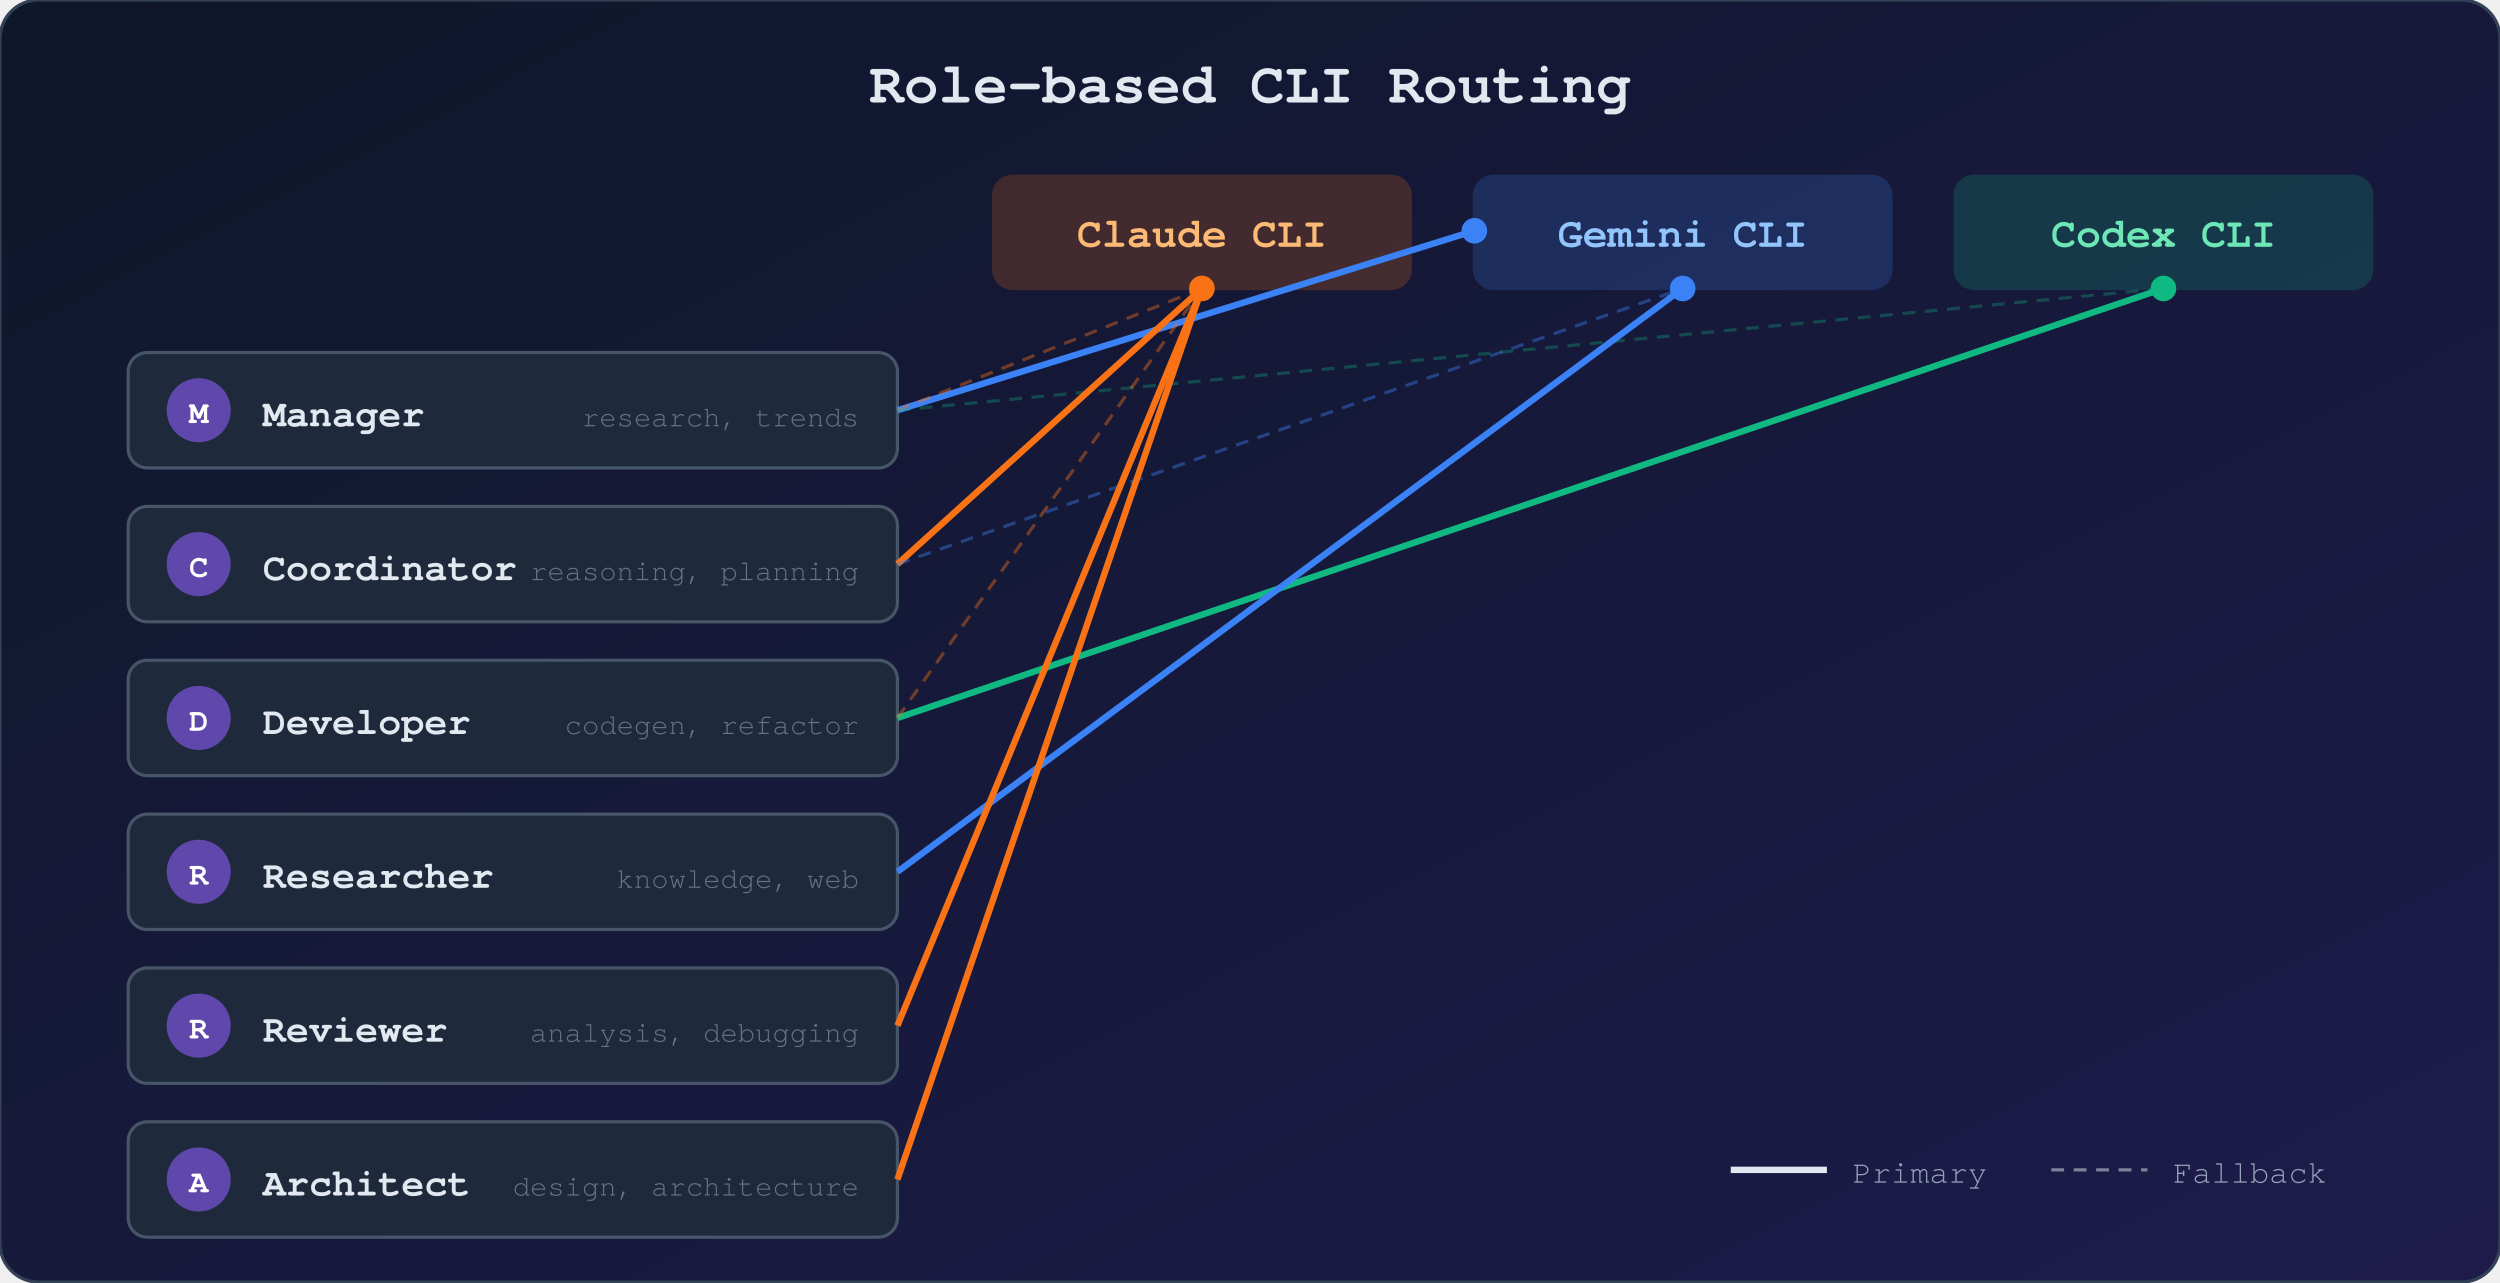
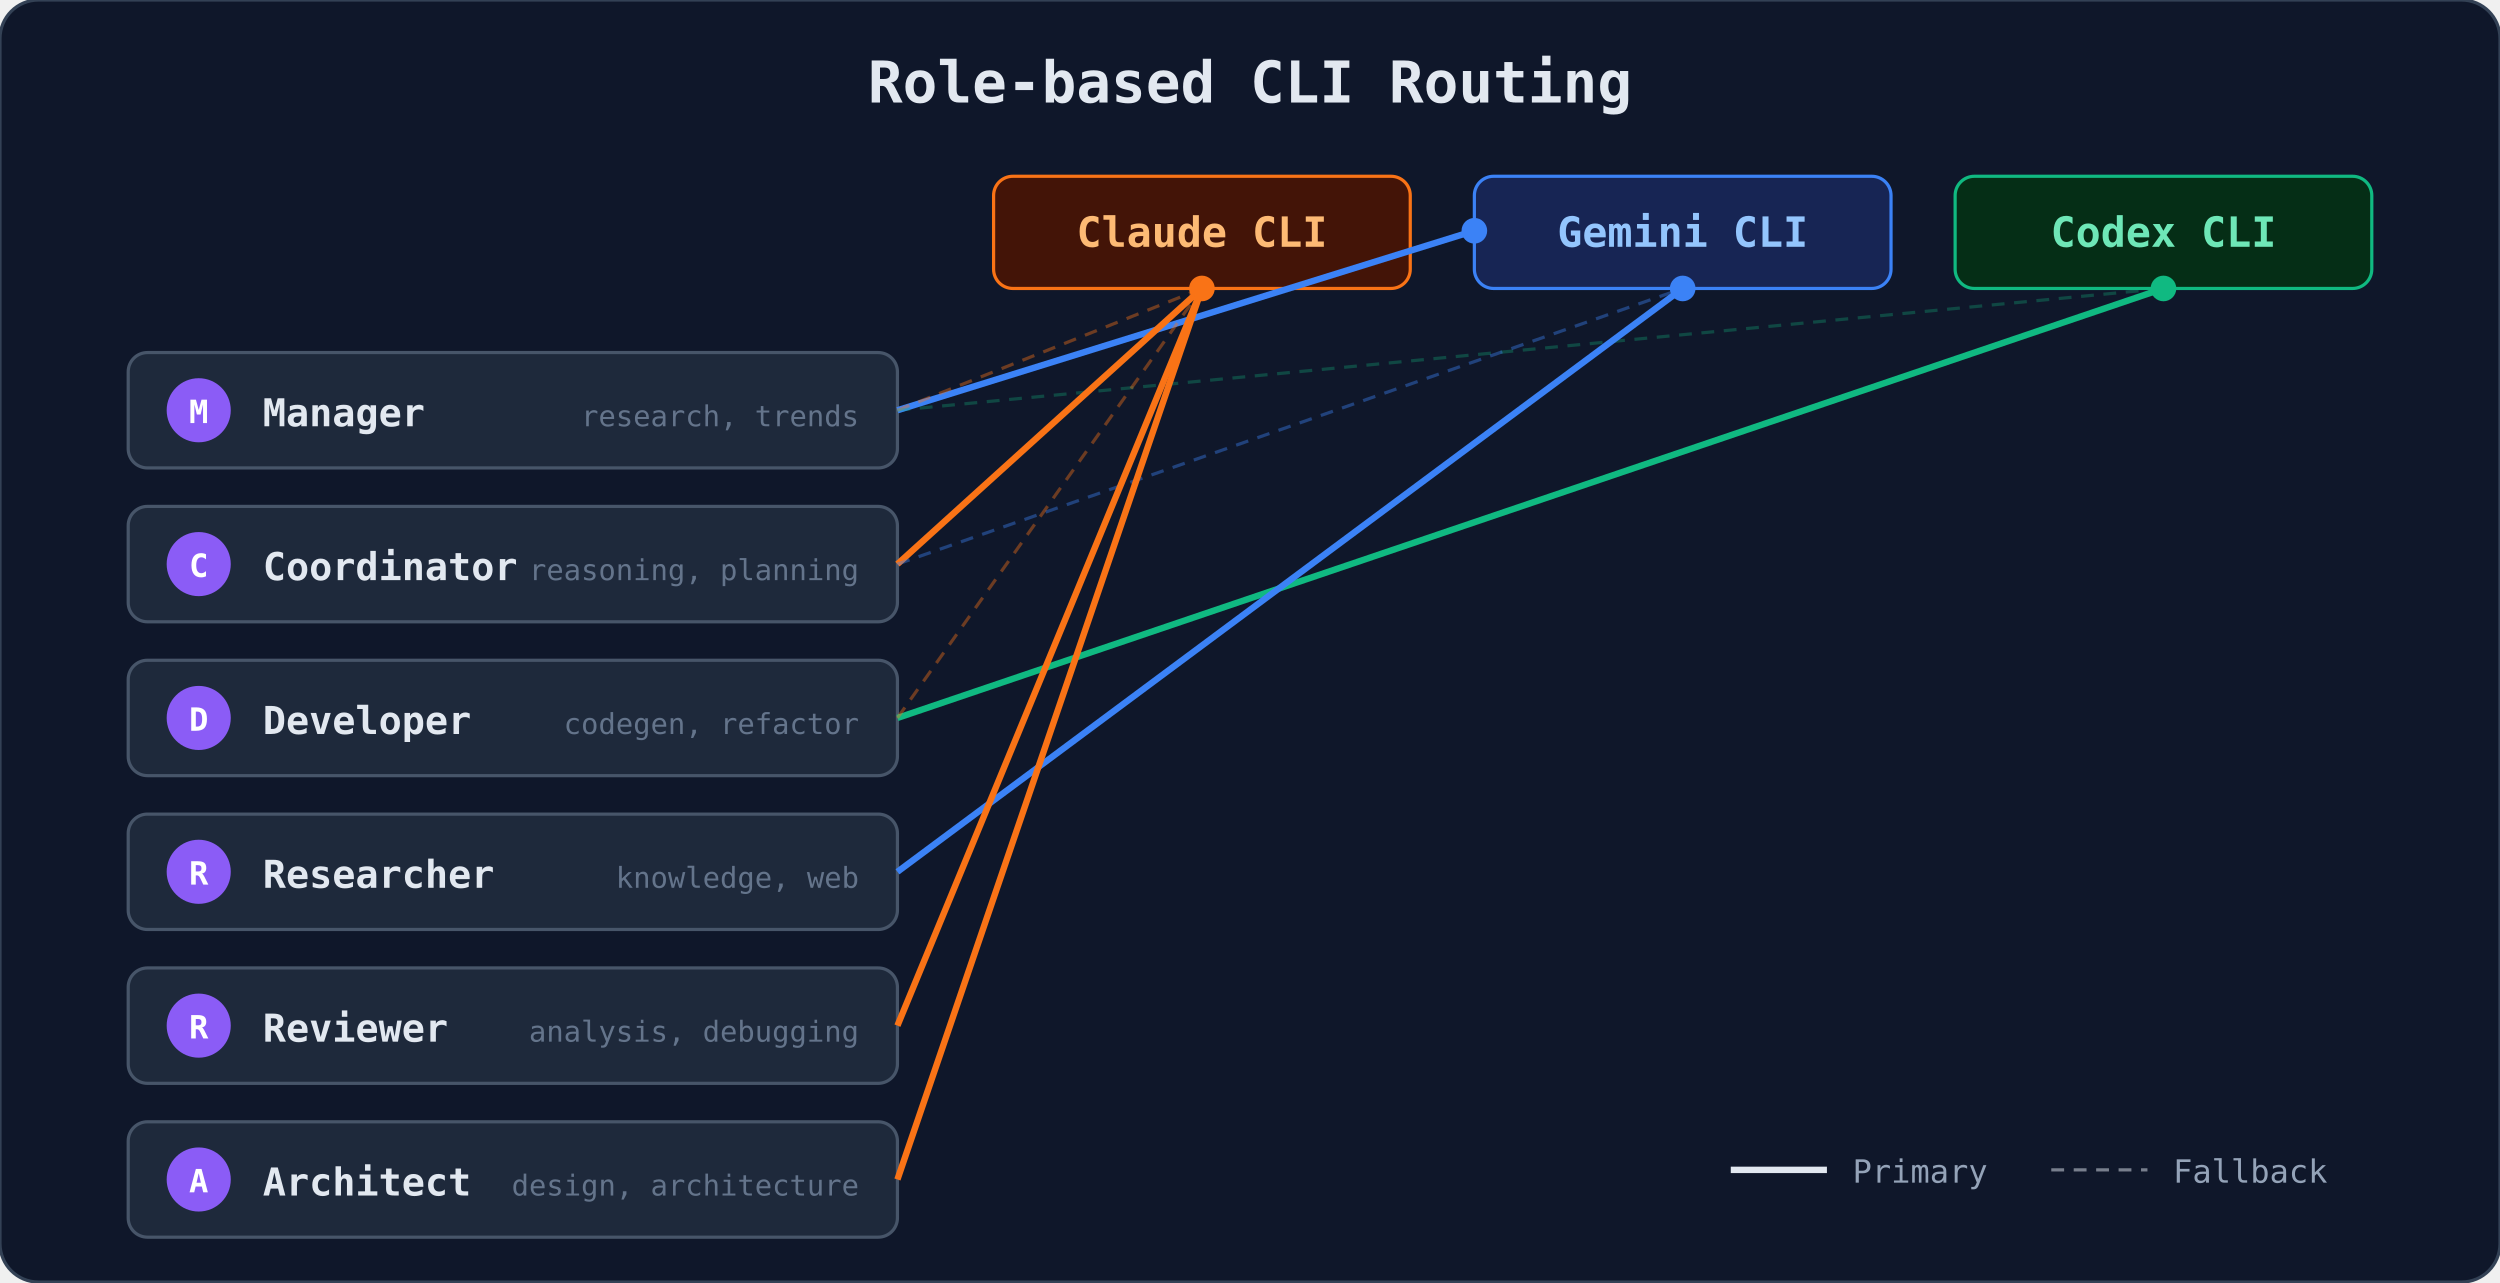
- <svg xmlns="http://www.w3.org/2000/svg" viewBox="0 0 780 400" fill="none">
-   <defs>
-     <linearGradient id="bg" x1="0%" y1="0%" x2="100%" y2="100%">
-       <stop offset="0%" stop-color="#0f172a" />
-       <stop offset="100%" stop-color="#1e1b4b" />
-     </linearGradient>
-   </defs>
-   <rect width="780" height="400" rx="12" fill="url(#bg)" />
+ <svg xmlns="http://www.w3.org/2000/svg" viewBox="0 0 780 400">
+   <rect width="780" height="400" rx="12" fill="#0f172a" />
  <rect width="780" height="400" rx="12" fill="none" stroke="#334155" stroke-width="1" />
-   <text x="390" y="32" text-anchor="middle" fill="#e2e8f0" font-family="monospace, Consolas, Courier" font-size="18" font-weight="700">Role-based CLI Routing</text>
-   <rect x="310" y="55" width="130" height="35" rx="6" fill="#f97316" opacity="0.2" stroke="#f97316" stroke-width="1" />
-   <text x="375" y="77" text-anchor="middle" fill="#fdba74" font-family="monospace, Consolas, Courier" font-size="13" font-weight="700">Claude CLI</text>
-   <rect x="460" y="55" width="130" height="35" rx="6" fill="#3b82f6" opacity="0.2" stroke="#3b82f6" stroke-width="1" />
-   <text x="525" y="77" text-anchor="middle" fill="#93c5fd" font-family="monospace, Consolas, Courier" font-size="13" font-weight="700">Gemini CLI</text>
-   <rect x="610" y="55" width="130" height="35" rx="6" fill="#10b981" opacity="0.2" stroke="#10b981" stroke-width="1" />
-   <text x="675" y="77" text-anchor="middle" fill="#6ee7b7" font-family="monospace, Consolas, Courier" font-size="13" font-weight="700">Codex CLI</text>
+   <text x="390" y="32" text-anchor="middle" fill="#e2e8f0" font-family="monospace" font-size="18" font-weight="700">Role-based CLI Routing</text>
+   <rect x="310" y="55" width="130" height="35" rx="6" fill="#431407" stroke="#f97316" stroke-width="1" />
+   <text x="375" y="77" text-anchor="middle" fill="#fdba74" font-family="monospace" font-size="13" font-weight="700">Claude CLI</text>
+   <rect x="460" y="55" width="130" height="35" rx="6" fill="#172554" stroke="#3b82f6" stroke-width="1" />
+   <text x="525" y="77" text-anchor="middle" fill="#93c5fd" font-family="monospace" font-size="13" font-weight="700">Gemini CLI</text>
+   <rect x="610" y="55" width="130" height="35" rx="6" fill="#052e16" stroke="#10b981" stroke-width="1" />
+   <text x="675" y="77" text-anchor="middle" fill="#6ee7b7" font-family="monospace" font-size="13" font-weight="700">Codex CLI</text>
  <rect x="40" y="110" width="240" height="36" rx="6" fill="#1e293b" stroke="#475569" stroke-width="1" />
-   <circle cx="62" cy="128" r="10" fill="#8b5cf6" opacity="0.6" />
-   <text x="62" y="132" text-anchor="middle" fill="white" font-family="monospace, Consolas, Courier" font-size="10" font-weight="bold">M</text>
-   <text x="82" y="133" fill="#e2e8f0" font-family="monospace, Consolas, Courier" font-size="12" font-weight="600">Manager</text>
-   <text x="268" y="133" text-anchor="end" fill="#64748b" font-family="monospace, Consolas, Courier" font-size="9">research, trends</text>
+   <circle cx="62" cy="128" r="10" fill="#8b5cf6" />
+   <text x="62" y="132" text-anchor="middle" fill="white" font-family="monospace" font-size="10" font-weight="bold">M</text>
+   <text x="82" y="133" fill="#e2e8f0" font-family="monospace" font-size="12" font-weight="600">Manager</text>
+   <text x="268" y="133" text-anchor="end" fill="#64748b" font-family="monospace" font-size="9">research, trends</text>
  <line x1="280" y1="128" x2="460" y2="72" stroke="#3b82f6" stroke-width="2" />
  <circle cx="460" cy="72" r="4" fill="#3b82f6" />
  <line x1="280" y1="128" x2="375" y2="90" stroke="#f97316" stroke-width="1" stroke-dasharray="4,3" opacity="0.4" />
  <line x1="280" y1="128" x2="675" y2="90" stroke="#10b981" stroke-width="1" stroke-dasharray="4,3" opacity="0.3" />
  <rect x="40" y="158" width="240" height="36" rx="6" fill="#1e293b" stroke="#475569" stroke-width="1" />
-   <circle cx="62" cy="176" r="10" fill="#8b5cf6" opacity="0.6" />
-   <text x="62" y="180" text-anchor="middle" fill="white" font-family="monospace, Consolas, Courier" font-size="10" font-weight="bold">C</text>
-   <text x="82" y="181" fill="#e2e8f0" font-family="monospace, Consolas, Courier" font-size="12" font-weight="600">Coordinator</text>
-   <text x="268" y="181" text-anchor="end" fill="#64748b" font-family="monospace, Consolas, Courier" font-size="9">reasoning, planning</text>
+   <circle cx="62" cy="176" r="10" fill="#8b5cf6" />
+   <text x="62" y="180" text-anchor="middle" fill="white" font-family="monospace" font-size="10" font-weight="bold">C</text>
+   <text x="82" y="181" fill="#e2e8f0" font-family="monospace" font-size="12" font-weight="600">Coordinator</text>
+   <text x="268" y="181" text-anchor="end" fill="#64748b" font-family="monospace" font-size="9">reasoning, planning</text>
  <line x1="280" y1="176" x2="375" y2="90" stroke="#f97316" stroke-width="2" />
  <circle cx="375" cy="90" r="4" fill="#f97316" />
  <line x1="280" y1="176" x2="525" y2="90" stroke="#3b82f6" stroke-width="1" stroke-dasharray="4,3" opacity="0.4" />
  <rect x="40" y="206" width="240" height="36" rx="6" fill="#1e293b" stroke="#475569" stroke-width="1" />
-   <circle cx="62" cy="224" r="10" fill="#8b5cf6" opacity="0.6" />
-   <text x="62" y="228" text-anchor="middle" fill="white" font-family="monospace, Consolas, Courier" font-size="10" font-weight="bold">D</text>
-   <text x="82" y="229" fill="#e2e8f0" font-family="monospace, Consolas, Courier" font-size="12" font-weight="600">Developer</text>
-   <text x="268" y="229" text-anchor="end" fill="#64748b" font-family="monospace, Consolas, Courier" font-size="9">codegen, refactor</text>
+   <circle cx="62" cy="224" r="10" fill="#8b5cf6" />
+   <text x="62" y="228" text-anchor="middle" fill="white" font-family="monospace" font-size="10" font-weight="bold">D</text>
+   <text x="82" y="229" fill="#e2e8f0" font-family="monospace" font-size="12" font-weight="600">Developer</text>
+   <text x="268" y="229" text-anchor="end" fill="#64748b" font-family="monospace" font-size="9">codegen, refactor</text>
  <line x1="280" y1="224" x2="675" y2="90" stroke="#10b981" stroke-width="2" />
  <circle cx="675" cy="90" r="4" fill="#10b981" />
  <line x1="280" y1="224" x2="375" y2="90" stroke="#f97316" stroke-width="1" stroke-dasharray="4,3" opacity="0.4" />
  <rect x="40" y="254" width="240" height="36" rx="6" fill="#1e293b" stroke="#475569" stroke-width="1" />
-   <circle cx="62" cy="272" r="10" fill="#8b5cf6" opacity="0.6" />
-   <text x="62" y="276" text-anchor="middle" fill="white" font-family="monospace, Consolas, Courier" font-size="10" font-weight="bold">R</text>
-   <text x="82" y="277" fill="#e2e8f0" font-family="monospace, Consolas, Courier" font-size="12" font-weight="600">Researcher</text>
-   <text x="268" y="277" text-anchor="end" fill="#64748b" font-family="monospace, Consolas, Courier" font-size="9">knowledge, web</text>
+   <circle cx="62" cy="272" r="10" fill="#8b5cf6" />
+   <text x="62" y="276" text-anchor="middle" fill="white" font-family="monospace" font-size="10" font-weight="bold">R</text>
+   <text x="82" y="277" fill="#e2e8f0" font-family="monospace" font-size="12" font-weight="600">Researcher</text>
+   <text x="268" y="277" text-anchor="end" fill="#64748b" font-family="monospace" font-size="9">knowledge, web</text>
  <line x1="280" y1="272" x2="525" y2="90" stroke="#3b82f6" stroke-width="2" />
  <circle cx="525" cy="90" r="4" fill="#3b82f6" />
  <rect x="40" y="302" width="240" height="36" rx="6" fill="#1e293b" stroke="#475569" stroke-width="1" />
-   <circle cx="62" cy="320" r="10" fill="#8b5cf6" opacity="0.6" />
-   <text x="62" y="324" text-anchor="middle" fill="white" font-family="monospace, Consolas, Courier" font-size="10" font-weight="bold">R</text>
-   <text x="82" y="325" fill="#e2e8f0" font-family="monospace, Consolas, Courier" font-size="12" font-weight="600">Reviewer</text>
-   <text x="268" y="325" text-anchor="end" fill="#64748b" font-family="monospace, Consolas, Courier" font-size="9">analysis, debugging</text>
+   <circle cx="62" cy="320" r="10" fill="#8b5cf6" />
+   <text x="62" y="324" text-anchor="middle" fill="white" font-family="monospace" font-size="10" font-weight="bold">R</text>
+   <text x="82" y="325" fill="#e2e8f0" font-family="monospace" font-size="12" font-weight="600">Reviewer</text>
+   <text x="268" y="325" text-anchor="end" fill="#64748b" font-family="monospace" font-size="9">analysis, debugging</text>
  <line x1="280" y1="320" x2="375" y2="90" stroke="#f97316" stroke-width="2" />
  <rect x="40" y="350" width="240" height="36" rx="6" fill="#1e293b" stroke="#475569" stroke-width="1" />
-   <circle cx="62" cy="368" r="10" fill="#8b5cf6" opacity="0.6" />
-   <text x="62" y="372" text-anchor="middle" fill="white" font-family="monospace, Consolas, Courier" font-size="10" font-weight="bold">A</text>
-   <text x="82" y="373" fill="#e2e8f0" font-family="monospace, Consolas, Courier" font-size="12" font-weight="600">Architect</text>
-   <text x="268" y="373" text-anchor="end" fill="#64748b" font-family="monospace, Consolas, Courier" font-size="9">design, architecture</text>
+   <circle cx="62" cy="368" r="10" fill="#8b5cf6" />
+   <text x="62" y="372" text-anchor="middle" fill="white" font-family="monospace" font-size="10" font-weight="bold">A</text>
+   <text x="82" y="373" fill="#e2e8f0" font-family="monospace" font-size="12" font-weight="600">Architect</text>
+   <text x="268" y="373" text-anchor="end" fill="#64748b" font-family="monospace" font-size="9">design, architecture</text>
  <line x1="280" y1="368" x2="375" y2="90" stroke="#f97316" stroke-width="2" />
  <line x1="540" y1="365" x2="570" y2="365" stroke="#e2e8f0" stroke-width="2" />
-   <text x="578" y="369" fill="#94a3b8" font-family="monospace, Consolas, Courier" font-size="10">Primary</text>
+   <text x="578" y="369" fill="#94a3b8" font-family="monospace" font-size="10">Primary</text>
  <line x1="640" y1="365" x2="670" y2="365" stroke="#e2e8f0" stroke-width="1" stroke-dasharray="4,3" opacity="0.5" />
-   <text x="678" y="369" fill="#94a3b8" font-family="monospace, Consolas, Courier" font-size="10">Fallback</text>
+   <text x="678" y="369" fill="#94a3b8" font-family="monospace" font-size="10">Fallback</text>
</svg>
